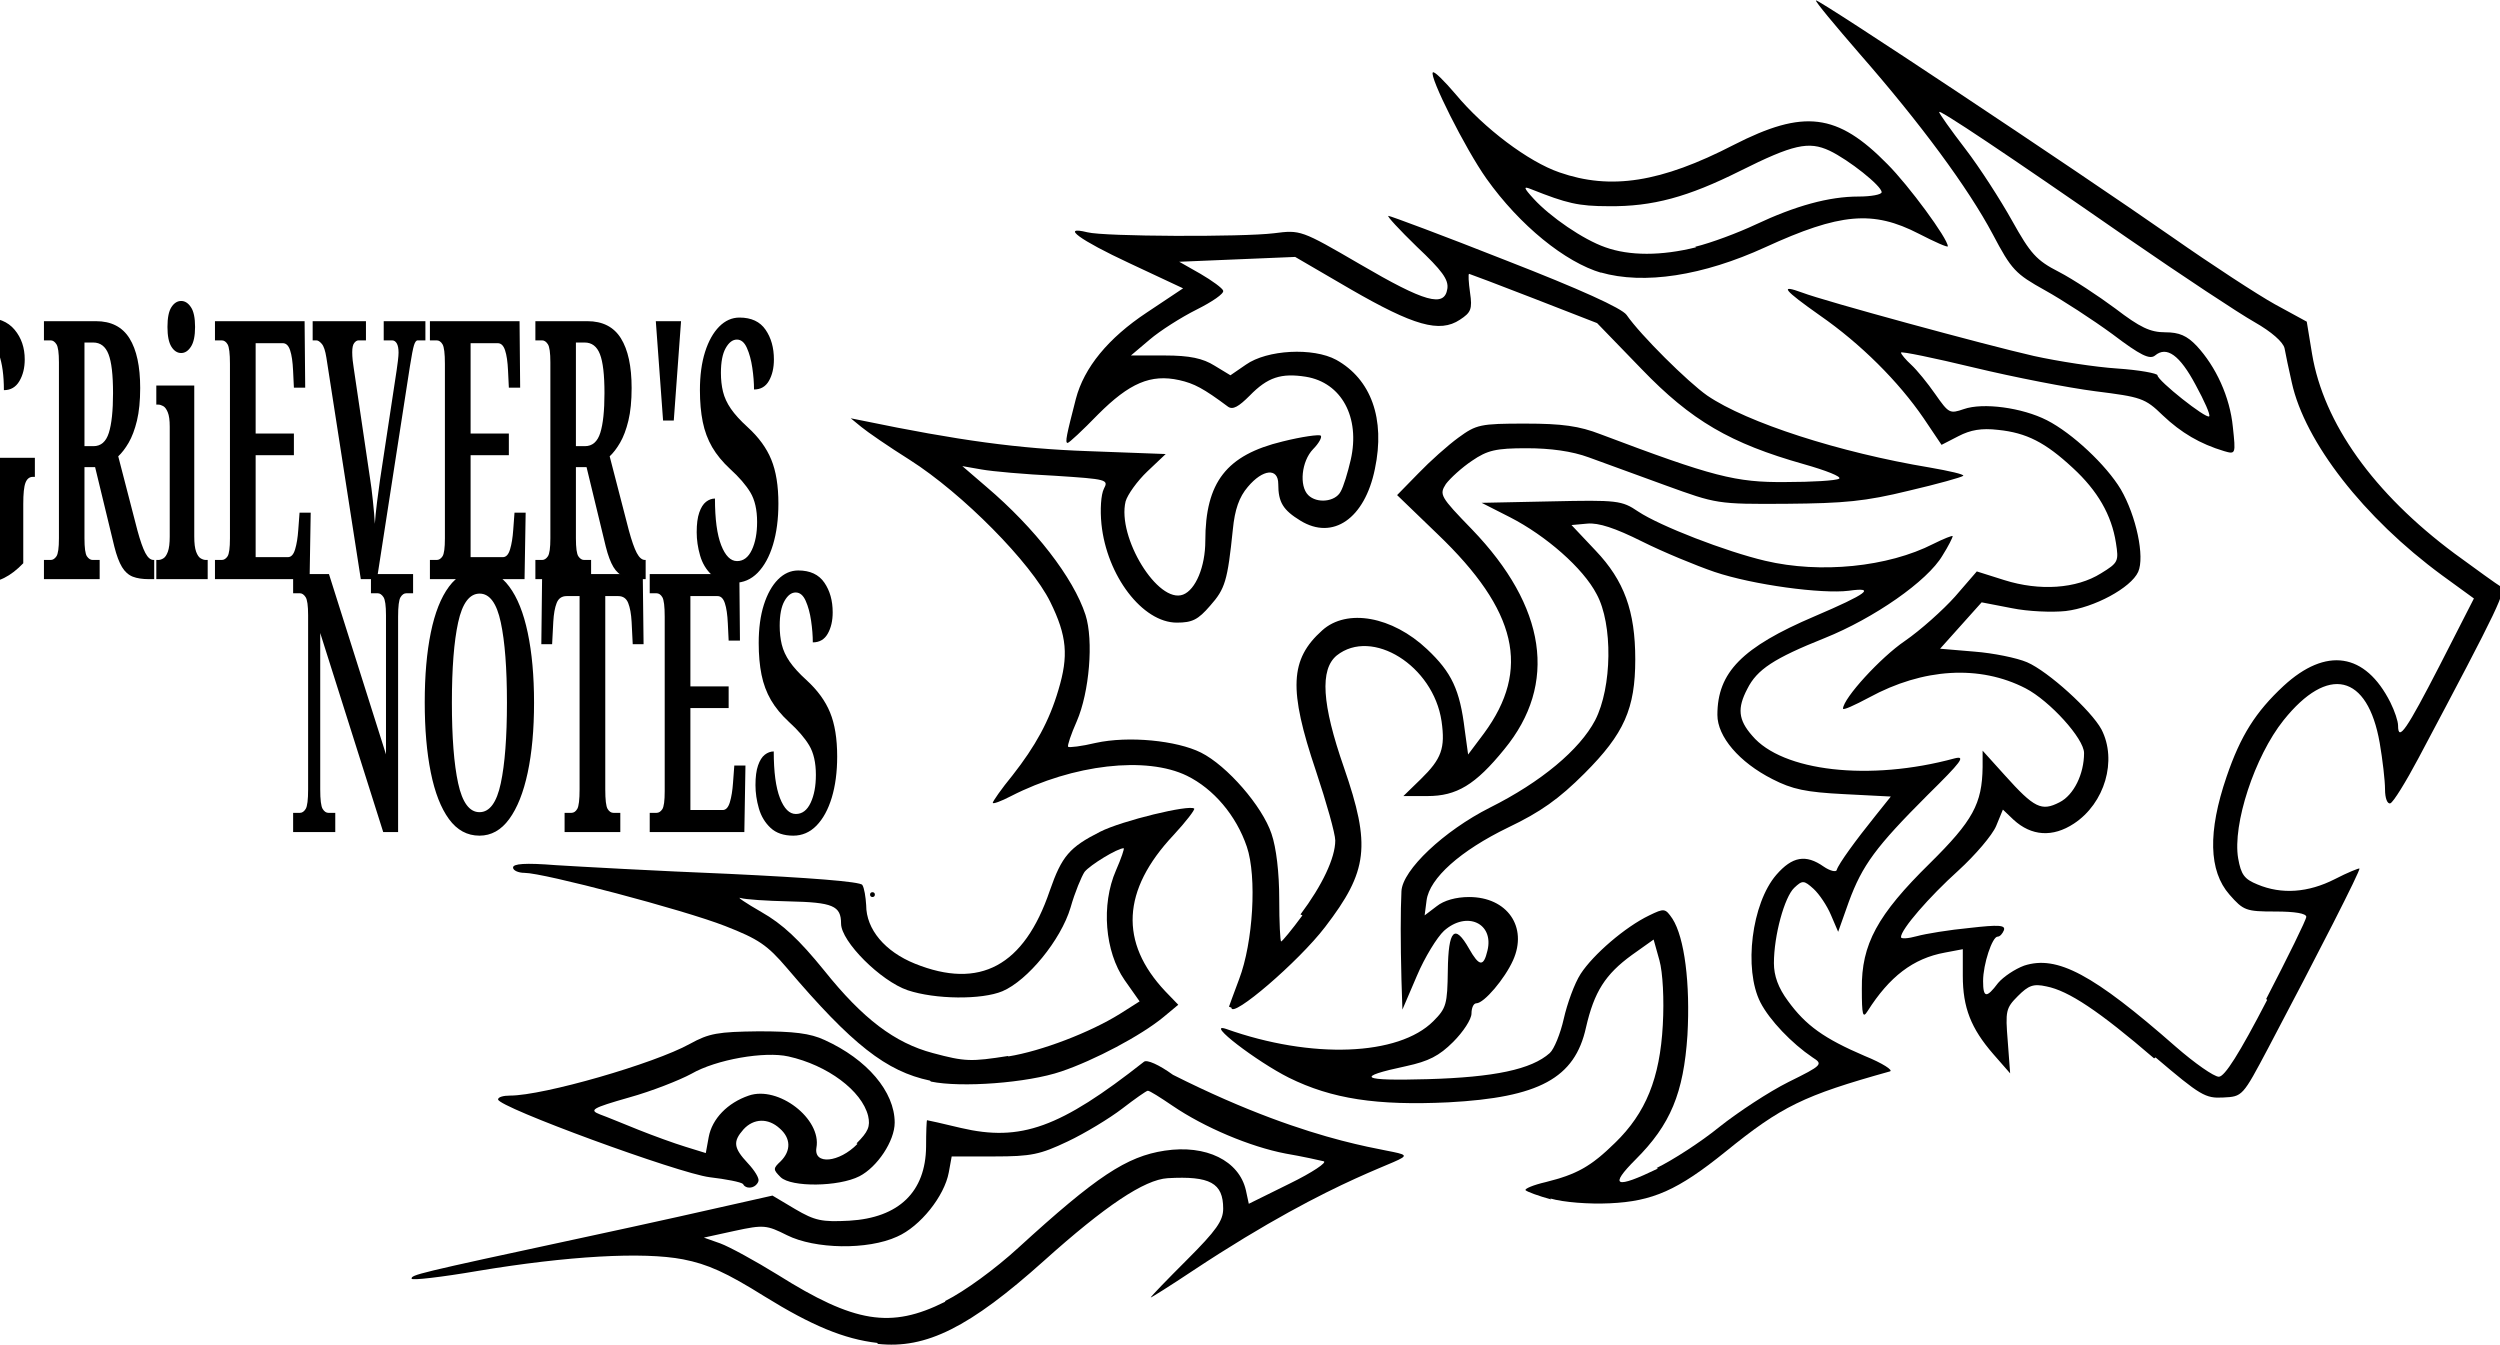
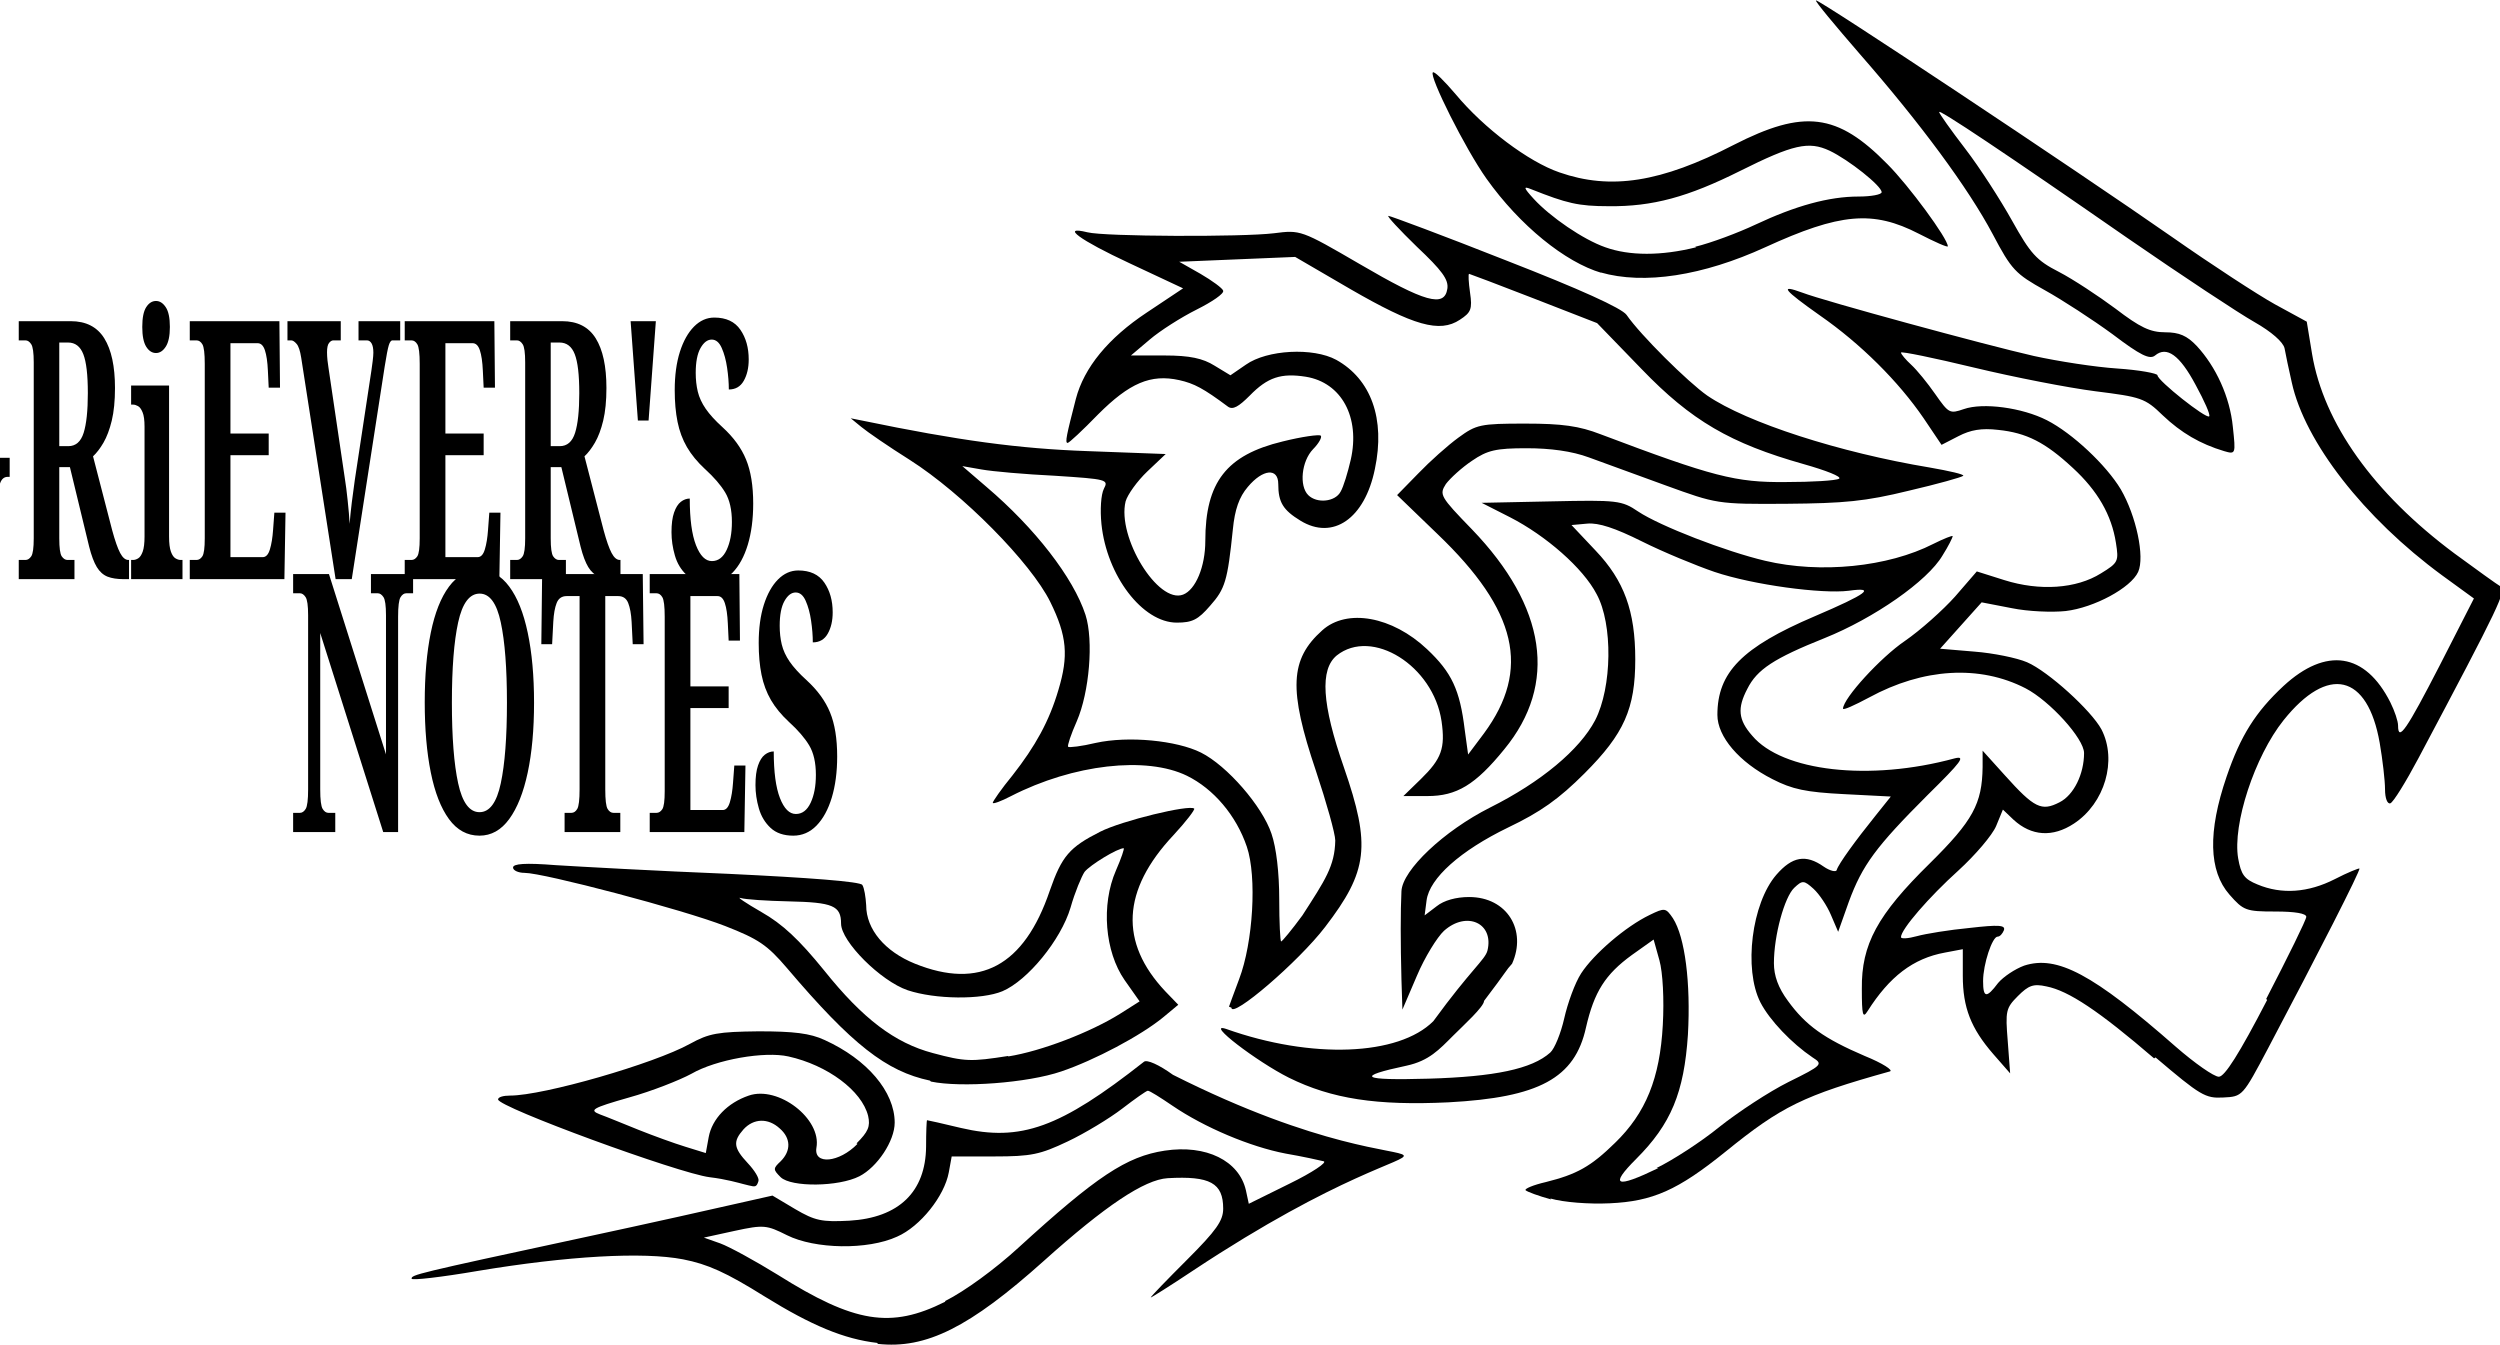
<svg xmlns="http://www.w3.org/2000/svg" viewBox="0 0 517.5 278.1" width="517" height="278">
-   <style>.a{fill:none;text-align:end;text-anchor:end;}.b{-inkscape-font-specification:'Garamond, Bold';font-family:Garamond;font-size:50px;font-weight:bold;line-height:70%;text-align:end;text-anchor:end;}</style>
-   <path d="m321.1 248.2c-2.6-0.7-5-1.6-5.3-1.9-0.3-0.3 1.6-1.1 4.2-1.7 6.4-1.6 9.3-3.2 14.3-8.1 6.4-6.2 9.3-13.4 9.9-24.4 0.3-5.3 0-10.9-0.7-13.4l-1.2-4.3-4.5 3.2c-5.5 4-7.8 7.6-9.5 15-2.3 10.5-9.7 14.5-28.5 15.5-14.8 0.7-24.1-0.7-33-5.1-6.6-3.3-17.5-11.6-13-10.1 17.7 6.3 35.7 5.6 42.9-1.6 2.7-2.7 2.9-3.5 3-10.5 0.1-8.4 1.4-9.8 4.4-4.5 2.1 3.7 3 3.8 3.8 0.4 1.4-5.7-4.3-8.3-9-4.1-1.4 1.3-4 5.5-5.6 9.3l-3 7-0.2-6.2c-0.2-7.7-0.2-14.2 0-18.3 0.2-4.4 8.8-12.5 18.3-17.3 10.6-5.3 18.6-12 21.8-18.1 3.5-6.8 3.7-19.9 0.3-26.1-2.8-5.4-10.5-12.1-17.9-15.9l-5.9-3 14.4-0.3c13.7-0.3 14.6-0.2 18 2.1 4.5 3 18.2 8.3 26.3 10.2 11.4 2.7 25.4 1.3 34.8-3.5 2.2-1.1 4-1.8 4-1.6 0 0.3-0.9 2.1-2.1 4-3.1 5.3-14.2 13-24.4 17.1-10.5 4.2-14 6.5-16 10.5-2.1 4-1.9 6.4 1 9.7 6.2 7.4 24.3 9.5 41.9 4.7 2.4-0.6 1.4 0.7-5.6 7.6-10.7 10.7-13.5 14.5-16.3 22.1l-2.2 6.2-1.5-3.5c-0.8-1.9-2.4-4.3-3.6-5.4-2-1.8-2.3-1.8-4-0.2-2 1.9-4.2 9.8-4.2 15.6 0 2.6 0.9 5.1 2.9 7.8 3.7 5.1 7.5 7.8 15.9 11.4 3.7 1.5 6 3 5.2 3.2-17.9 5-22.4 7.2-34 16.6-9.9 8-15.1 10.3-24 10.7-4.3 0.2-9.5-0.2-12.3-1zm21.8-6.5c3.3-1.6 9.2-5.4 13-8.5 3.9-3.1 10.3-7.3 14.3-9.3 7.1-3.5 7.2-3.7 5-5.1-4.3-2.9-8.9-7.7-10.8-11.4-3.5-6.9-1.8-20.5 3.3-26.4 3.3-3.8 6.1-4.3 9.8-1.7 1.3 0.9 2.6 1.2 2.7 0.7 0.4-1.3 3.9-6.1 8-11.2l3.2-4-9.7-0.5c-7.9-0.4-10.7-1-14.8-3.1-6.9-3.5-11.4-8.8-11.4-13.3 0-8.8 5.1-14 20.1-20.4 11-4.7 12.8-6.1 7.1-5.3-5.5 0.7-19.8-1.2-27.8-3.9-3.8-1.3-10.6-4.1-15-6.3-5.6-2.8-9-3.9-11.3-3.7l-3.3 0.3 5 5.3c5.9 6.2 8.2 12.5 8.2 22.5 0 10.2-2.3 15.4-10.5 23.6-5.3 5.3-9.1 8-15.8 11.2-9.9 4.8-16.3 10.5-16.9 15.1l-0.4 3.1 2.5-1.9c1.5-1.2 4-1.9 6.7-1.9 7.9 0 12.2 6.2 9.1 13.1-1.7 3.8-6 8.9-7.6 8.9-0.6 0-1 1-1 2.1 0 1.2-1.7 3.8-3.8 5.9-2.9 2.9-5.1 4-9.7 5-10.8 2.3-9.5 3.1 4.5 2.7 13.7-0.4 21.4-2 25.2-5.4 0.9-0.8 2.2-4 2.9-7.1 0.7-3.1 2.2-7.3 3.5-9.3 2.6-4 9.2-9.7 14.2-12.1 3.1-1.5 3.3-1.5 4.8 0.7 2.5 3.9 3.7 13.4 3.1 24.1-0.8 12-3.5 18.5-10.7 25.7-5.6 5.6-4.3 6.2 4.6 1.9zm103-22.7c-11.4-9.8-17.7-14-22.3-14.9-2.7-0.6-3.7-0.2-5.9 2-2.5 2.5-2.6 3.1-2.1 9.3l0.5 6.7-3.5-4c-4.6-5.3-6.3-9.6-6.3-16.2l0-5.5-3.7 0.7c-6.6 1.2-11.5 5-16 12.1-1 1.6-1.2 0.9-1.2-4.6-0.1-9.2 3.2-15.3 14.1-26 8.9-8.8 10.8-12.3 10.9-19.9l0-3.4 4.6 5.1c6.1 6.8 7.6 7.5 11.3 5.6 3-1.5 5.1-5.9 5.1-10.2 0-3-7.1-10.8-12.1-13.4-9.5-4.9-21.2-4.2-32.4 1.9-3 1.6-5.4 2.7-5.4 2.3 0.1-2.2 7.8-10.6 12.8-14 3.2-2.2 7.9-6.4 10.4-9.2l4.5-5.2 5.7 1.8c7.3 2.3 14.9 1.8 20-1.4 3.6-2.2 3.7-2.5 3.1-6.3-0.9-5.8-3.8-10.8-8.9-15.5-5.7-5.3-9.6-7.3-15.5-7.9-3.4-0.4-5.7 0-8.2 1.3l-3.5 1.8-3.7-5.5c-5.2-7.6-13-15.4-21.5-21.3-7.5-5.3-8.5-6.5-3.6-4.7 4.4 1.7 37.8 10.8 47.9 13.1 5 1.1 12.7 2.3 17.3 2.6 4.5 0.3 8.3 1 8.3 1.4 0 1.1 10.1 9.1 10.7 8.5 0.3-0.3-1-3.2-2.8-6.5-3.3-6.2-6-8.1-8.4-6.1-1.1 0.9-3 0-8.8-4.4-4.1-3-10.4-7.1-14-9.1-6.1-3.4-6.9-4.2-10.8-11.6-5.1-9.6-15-23-27.6-37.4-5.1-5.9-9.2-10.8-9-11 0.4-0.4 53.7 35 73.9 49.1 8 5.6 17.5 11.8 21.1 13.8l6.6 3.6 1.1 6.7c2.4 14.3 12.7 28.8 29.5 41.3 4.5 3.3 8.8 6.4 9.5 6.8 1.3 0.8 0 3.6-17 35.6-2.6 4.9-5.2 9.1-5.8 9.3-0.6 0.2-1.1-1-1.1-2.9 0-1.8-0.5-6.1-1.1-9.6-2.5-14.3-10.7-16.2-19.9-4.7-6 7.5-10.6 21.6-9.4 28.6 0.6 3.4 1.3 4.3 4 5.4 5 2.1 10.5 1.7 16-1.1 2.7-1.4 5-2.3 5.1-2.2 0.3 0.3-8.6 17.7-18.9 37.2-5.3 10-5.3 10-9.3 10.2-3.7 0.2-4.7-0.4-14-8.3zm23.2-12.3c4.5-8.7 8.3-16.4 8.3-17 0-0.7-2.3-1.1-6.4-1.1-6.1 0-6.6-0.2-9.5-3.5-4.3-4.9-4.5-13-0.6-24.4 2.9-8.5 6-13.4 11.8-18.8 8.8-8.1 16.9-6.9 22.1 3.4 0.9 1.8 1.6 3.9 1.6 4.8 0 3.5 1.8 0.8 8.6-12.4l7.1-13.9-6.6-4.8c-16.2-11.9-28.4-27.6-31.1-39.9-0.6-2.7-1.3-5.9-1.5-7.1-0.3-1.3-2.7-3.4-6.2-5.4-3.2-1.8-15-9.6-26.3-17.4-25.5-17.7-39-26.7-39-26.1 0 0.3 2.4 3.7 5.4 7.6 3 3.9 7.3 10.6 9.7 14.9 3.8 6.8 5 8.2 9.7 10.6 2.9 1.5 8.2 5 11.7 7.6 5.1 3.9 7.2 4.9 10.3 4.9 2.9 0 4.5 0.7 6.5 2.8 4 4.3 6.9 10.6 7.5 16.8 0.6 5.6 0.6 5.7-1.8 5-5-1.5-8.9-3.8-12.7-7.4-3.7-3.6-4.5-3.8-14-5-5.5-0.7-16.8-2.9-25.1-4.9-8.3-2-15.1-3.4-15.1-3.1 0 0.3 1 1.5 2.1 2.5 1.2 1.1 3.4 3.8 5 6.1 2.8 4 3 4.1 5.9 3.1 4-1.4 12.1-0.3 17.2 2.3 5.3 2.7 12.3 9.3 15.3 14.3 3.2 5.5 5 14 3.6 17.1-1.5 3.3-9.1 7.4-15 8.1-2.8 0.3-7.8 0.1-11.2-0.6l-6.2-1.2-4.3 4.8-4.3 4.8 7.1 0.6c3.9 0.3 8.8 1.3 10.9 2.2 4.4 1.9 13.3 10 15.4 13.9 3.3 6.4 0.7 15.3-5.7 19.5-4.4 2.9-8.8 2.6-12.5-0.8l-2.2-2.1-1.4 3.4c-0.8 1.9-4.3 6-7.8 9.2-6.1 5.5-11.9 12.2-11.9 13.8 0 0.4 1.5 0.3 3.3-0.2 1.8-0.5 6.7-1.3 10.9-1.7 6.1-0.7 7.5-0.6 7.1 0.5-0.3 0.7-0.8 1.3-1.3 1.3-1.1 0-3 5.7-3 9.2 0 3.5 0.7 3.6 3.1 0.4 1.1-1.3 3.5-2.9 5.4-3.6 6.8-2.2 14.2 1.7 31.4 16.8 3.9 3.4 7.9 6.2 8.9 6.2 1.2 0 4.2-4.7 10-15.9zm-214.7 1.6c0-0.1 1-2.7 2.1-5.7 2.9-7.6 3.7-21.2 1.6-27.4-2.2-6.5-6.9-12-12.4-14.7-8.4-4.1-23.5-2.4-36.4 4.2-2.1 1.1-3.8 1.7-3.8 1.4 0-0.3 1.8-2.9 4.1-5.7 4.7-6 7.6-11.2 9.5-17.7 2.1-7 1.8-11.1-1.7-18.2-4-8.1-18.1-22.4-29.1-29.4-4.3-2.7-8.8-5.8-10-6.8l-2.2-1.8 2.5 0.5c19.8 4.1 32.3 5.8 46.6 6.3l16.1 0.6-3.8 3.6c-2.1 2-4.1 4.8-4.5 6.2-1.8 7.4 6.7 21.3 11.9 19.3 2.6-1 4.6-5.8 4.6-11.1 0-12.2 4.4-17.8 16-20.6 4-1 7.6-1.5 7.9-1.2 0.3 0.3-0.4 1.6-1.6 2.8-2.4 2.5-2.9 7.6-1 9.5 1.8 1.8 5.6 1.4 6.7-0.7 0.6-1 1.5-4 2.1-6.6 2-8.8-1.9-16-9.3-17.2-5.1-0.8-7.9 0.1-11.6 3.9-2.3 2.3-3.5 3-4.5 2.3-5.1-3.8-7-4.8-10.1-5.5-5.9-1.3-10.3 0.6-16.8 7.1-3.2 3.3-6 5.9-6.3 5.9-0.6 0-0.2-1.7 1.7-9.1 1.7-6.5 6.7-12.6 14.7-17.9l7.5-5-11.1-5.2c-10.3-4.8-14.4-7.8-8.7-6.4 3.5 0.9 32.1 1 38.6 0.2 5.5-0.7 5.6-0.7 17.8 6.4 13.5 7.9 17.5 9 18.1 5.1 0.3-1.9-1.1-3.8-6.3-8.7-3.6-3.5-6.3-6.4-5.9-6.4 0.4 0 11.4 4.1 24.3 9.2 15.4 6 24 9.9 25 11.3 2.9 4.2 12.7 13.9 16.7 16.7 8.2 5.6 27.4 11.8 46.1 14.9 4 0.7 7.1 1.4 6.9 1.7-0.3 0.3-5.3 1.7-11.3 3.1-9 2.2-13.3 2.6-25.3 2.7-14.4 0.1-14.5 0-25-3.8-5.8-2.1-12.9-4.7-15.9-5.8-3.5-1.3-8-1.9-12.9-1.9-6.3 0-8.1 0.4-11.3 2.6-2.1 1.4-4.5 3.6-5.4 4.8-1.4 2.2-1.2 2.6 5.4 9.4 15.4 16 17.8 32 6.7 45.5-6 7.4-9.9 9.7-15.9 9.7l-5 0 3.6-3.5c4.3-4.2 5.1-6.4 4.3-12-1.7-11.5-14.4-19.4-21.7-13.6-3.5 2.9-3.1 10 1.5 23.2 5.6 16.2 5 21.4-3.9 33-5.5 7.2-19.4 19.1-19.4 16.7zm14.8-19.1c4.5-6 7.2-11.7 7.2-15.3 0-1.4-1.8-7.8-4-14.4-5.7-16.9-5.4-23.1 1.3-29.1 5.1-4.6 14.5-2.9 21.7 3.9 5.1 4.8 6.8 8.4 7.8 16.7l0.7 5.1 3.3-4.4c9.7-13.2 6.9-25.4-9.6-41.2l-8.4-8.1 4.4-4.5c2.4-2.5 6.1-5.8 8.3-7.4 3.7-2.7 4.5-2.9 13.8-2.9 7.7 0 11.2 0.5 15.6 2.2 23.3 8.8 28 10 38.3 9.9 5.5 0 10.5-0.3 11.1-0.7 0.6-0.4-2.7-1.7-7.3-3-15.2-4.3-23.3-9-33.6-19.7l-9.2-9.5-13.1-5.1c-7.2-2.8-13.3-5.1-13.4-5.1-0.2 0-0.1 1.8 0.2 3.9 0.5 3.4 0.2 4.1-2.1 5.6-4.2 2.8-9.6 1.2-22.6-6.3l-11.5-6.7-12 0.5-12 0.5 4.4 2.5c2.4 1.4 4.6 3 4.7 3.5 0.2 0.6-2.3 2.3-5.5 3.9-3.2 1.6-7.6 4.4-9.7 6.2l-3.9 3.3 7 0c5.2 0 7.9 0.6 10.3 2.1l3.3 2 3.2-2.2c4.4-3.1 13.9-3.6 18.7-1 7.2 4 10.2 12.2 8 22.6-2.1 10.3-8.7 14.8-15.4 10.7-3.6-2.2-4.6-3.8-4.6-7.6 0-3.4-3.2-3.1-6.3 0.6-1.8 2.1-2.7 4.7-3.1 8.8-1.1 10.7-1.6 12.3-4.7 15.8-2.5 2.9-3.7 3.5-6.9 3.5-7.1 0-14.5-9.7-15.6-20.4-0.3-3-0.1-6.1 0.5-7.3 1-1.9 0.7-2-10.1-2.7-6.2-0.3-13-0.9-15.2-1.3l-4-0.7 5 4.3c10 8.5 18 18.8 20.5 26.5 1.7 5.3 0.8 16-1.8 22-1.2 2.7-2 5.1-1.8 5.3 0.2 0.2 2.8-0.1 5.7-0.8 6.8-1.5 16.8-0.5 21.8 2 5.4 2.7 12.7 11.1 14.6 16.8 1 2.9 1.6 8.1 1.6 13.5 0 4.9 0.2 8.8 0.4 8.8 0.2 0 2.2-2.4 4.4-5.4zm62.3-132.8c-7.5-2.2-16.9-9.8-23.8-19.5-4.4-6.2-11.9-21.2-11.1-22 0.3-0.3 2.4 1.8 4.7 4.5 5.9 7.1 15.1 14 21.5 16.2 10.6 3.7 21 2.1 36.1-5.7 14.5-7.4 21.4-6.6 31.8 4 4.4 4.4 12.5 15.4 12.5 17 0 0.3-2.7-0.9-6-2.6-9.5-4.9-16.3-4.3-31.8 2.8-12.9 5.9-25.1 7.8-34.1 5.2zm19.4-5.4c3.3-0.8 8.9-2.9 12.5-4.6 8.3-3.9 15.2-5.8 21.3-5.8 2.6 0 4.8-0.4 4.8-0.9 0-1.3-6.8-6.7-10.8-8.6-4.3-2-7.5-1.3-18.5 4.2-10.8 5.4-18.1 7.4-27.2 7.3-6.3 0-8.7-0.6-16-3.5-1.7-0.7-1.7-0.4 0.5 2 3.4 3.7 10.2 8.4 14.8 10 5 1.8 11.6 1.8 18.8 0z" />
-   <text x="98.6" y="178.7" style="font-family:sans-serif;font-size:40px;letter-spacing:0px;line-height:100%;stroke-width:1px;word-spacing:0px">
+   <style>  .a{fill:none;text-align:end;text-anchor:end;}.b{-inkscape-font-specification:'Garamond, Bold';font-family:Garamond;font-size:50px;font-weight:bold;line-height:70%;text-align:end;text-anchor:end;}</style>
+   <path d="m321.1 248.2c-2.6-0.7-5-1.6-5.3-1.9-0.3-0.3 1.6-1.1 4.2-1.7 6.4-1.6 9.3-3.2 14.3-8.1 6.4-6.2 9.3-13.4 9.9-24.4 0.3-5.3 0-10.9-0.7-13.4l-1.2-4.3-4.5 3.2c-5.5 4-7.8 7.6-9.5 15-2.3 10.5-9.7 14.5-28.5 15.5-14.8 0.7-24.1-0.7-33-5.1-6.6-3.3-17.5-11.6-13-10.1 17.7 6.3 35.7 5.6 42.9-1.6 7.8-10.7 10.7-12.7 11.2-14.6 1.4-5.7-4.3-8.3-9-4.1-1.4 1.3-4 5.5-5.6 9.3l-3 7-0.2-6.2c-0.2-7.7-0.2-14.2 0-18.3 0.2-4.4 8.8-12.5 18.3-17.3 10.6-5.3 18.6-12 21.8-18.1 3.5-6.8 3.7-19.9 0.3-26.1-2.8-5.4-10.5-12.1-17.9-15.9l-5.9-3 14.4-0.3c13.7-0.3 14.6-0.2 18 2.1 4.5 3 18.2 8.3 26.3 10.2 11.4 2.7 25.4 1.3 34.8-3.5 2.2-1.1 4-1.8 4-1.6 0 0.3-0.9 2.1-2.1 4-3.1 5.3-14.2 13-24.4 17.1-10.5 4.2-14 6.5-16 10.5-2.1 4-1.9 6.4 1 9.7 6.2 7.4 24.3 9.5 41.9 4.7 2.4-0.6 1.4 0.7-5.6 7.6-10.7 10.7-13.5 14.5-16.3 22.1l-2.2 6.2-1.5-3.5c-0.8-1.9-2.4-4.3-3.6-5.4-2-1.8-2.3-1.8-4-0.2-2 1.9-4.2 9.8-4.2 15.6 0 2.6 0.9 5.1 2.9 7.8 3.7 5.1 7.5 7.8 15.9 11.4 3.7 1.5 6 3 5.2 3.2-17.9 5-22.4 7.2-34 16.6-9.9 8-15.1 10.3-24 10.7-4.3 0.2-9.5-0.2-12.3-1zm21.8-6.5c3.3-1.6 9.2-5.4 13-8.5 3.9-3.1 10.3-7.3 14.3-9.3 7.1-3.5 7.2-3.7 5-5.1-4.3-2.9-8.9-7.7-10.8-11.4-3.5-6.9-1.8-20.5 3.3-26.4 3.3-3.8 6.1-4.3 9.8-1.7 1.3 0.9 2.6 1.2 2.7 0.7 0.4-1.3 3.9-6.1 8-11.2l3.2-4-9.7-0.5c-7.9-0.4-10.7-1-14.8-3.1-6.9-3.5-11.4-8.8-11.4-13.3 0-8.8 5.1-14 20.1-20.4 11-4.7 12.8-6.1 7.1-5.3-5.5 0.7-19.8-1.2-27.8-3.9-3.8-1.3-10.6-4.1-15-6.3-5.6-2.8-9-3.9-11.3-3.7l-3.3 0.3 5 5.3c5.9 6.2 8.2 12.5 8.2 22.5 0 10.2-2.3 15.4-10.5 23.6-5.3 5.3-9.1 8-15.8 11.2-9.9 4.8-16.3 10.5-16.9 15.1l-0.4 3.1 2.5-1.9c1.5-1.2 4-1.9 6.7-1.9 7.9 0 12 6.9 8.9 13.8-1.3 1.4-1 1.4-5.8 7.7 0 1.2-4.3 5.1-6.4 7.2-2.9 2.9-5 5.2-9.6 6.2-10.8 2.3-9.5 3.1 4.5 2.7 13.7-0.4 21.4-2 25.2-5.4 0.9-0.8 2.2-4 2.9-7.1 0.7-3.1 2.2-7.3 3.5-9.3 2.6-4 9.2-9.7 14.2-12.1 3.1-1.5 3.3-1.5 4.8 0.7 2.5 3.9 3.7 13.4 3.1 24.1-0.8 12-3.5 18.5-10.7 25.7-5.6 5.6-4.3 6.2 4.6 1.9zm103-22.7c-11.4-9.8-17.7-14-22.3-14.9-2.7-0.6-3.7-0.2-5.9 2-2.5 2.5-2.6 3.1-2.1 9.3l0.5 6.7-3.5-4c-4.6-5.3-6.3-9.6-6.3-16.2l0-5.5-3.7 0.7c-6.6 1.2-11.5 5-16 12.1-1 1.6-1.2 0.9-1.2-4.6-0.1-9.2 3.2-15.3 14.1-26 8.9-8.8 10.8-12.3 10.9-19.9l0-3.4 4.6 5.1c6.1 6.8 7.6 7.5 11.3 5.6 3-1.5 5.1-5.9 5.1-10.2 0-3-7.1-10.8-12.1-13.4-9.5-4.9-21.2-4.2-32.4 1.9-3 1.6-5.4 2.7-5.4 2.3 0.1-2.2 7.8-10.6 12.8-14 3.2-2.2 7.9-6.4 10.4-9.2l4.5-5.2 5.7 1.8c7.3 2.3 14.9 1.8 20-1.4 3.6-2.2 3.7-2.5 3.1-6.3-0.9-5.8-3.8-10.8-8.9-15.5-5.7-5.3-9.6-7.3-15.5-7.9-3.4-0.4-5.7 0-8.2 1.3l-3.5 1.8-3.7-5.5c-5.2-7.6-13-15.4-21.5-21.3-7.5-5.3-8.5-6.5-3.6-4.7 4.4 1.7 37.8 10.8 47.9 13.1 5 1.1 12.7 2.3 17.3 2.6 4.5 0.3 8.3 1 8.3 1.4 0 1.1 10.1 9.1 10.7 8.5 0.3-0.3-1-3.2-2.8-6.5-3.3-6.2-6-8.1-8.4-6.1-1.1 0.9-3 0-8.8-4.4-4.1-3-10.4-7.1-14-9.1-6.1-3.4-6.9-4.2-10.8-11.6-5.1-9.6-15-23-27.6-37.4-5.1-5.9-9.2-10.8-9-11 0.4-0.4 53.7 35 73.9 49.1 8 5.6 17.5 11.8 21.1 13.8l6.6 3.6 1.1 6.7c2.4 14.3 12.7 28.8 29.5 41.3 4.5 3.3 8.8 6.4 9.5 6.8 1.3 0.8 0 3.6-17 35.6-2.6 4.9-5.2 9.1-5.8 9.3-0.6 0.2-1.1-1-1.1-2.9 0-1.8-0.5-6.1-1.1-9.6-2.5-14.3-10.7-16.2-19.9-4.7-6 7.5-10.6 21.6-9.4 28.6 0.6 3.4 1.3 4.3 4 5.4 5 2.1 10.5 1.7 16-1.1 2.7-1.4 5-2.3 5.1-2.2 0.3 0.3-8.6 17.7-18.9 37.2-5.3 10-5.3 10-9.3 10.2-3.7 0.2-4.7-0.4-14-8.3zm23.2-12.3c4.5-8.7 8.3-16.4 8.3-17 0-0.7-2.3-1.1-6.4-1.1-6.1 0-6.6-0.2-9.5-3.5-4.3-4.9-4.5-13-0.6-24.4 2.9-8.5 6-13.4 11.8-18.8 8.8-8.1 16.9-6.9 22.1 3.4 0.9 1.8 1.6 3.9 1.6 4.8 0 3.5 1.8 0.8 8.6-12.4l7.1-13.9-6.6-4.8c-16.2-11.9-28.4-27.6-31.1-39.9-0.6-2.7-1.3-5.9-1.5-7.1-0.3-1.3-2.7-3.4-6.2-5.4-3.2-1.8-15-9.6-26.3-17.4-25.5-17.7-39-26.7-39-26.1 0 0.3 2.4 3.7 5.4 7.6 3 3.9 7.3 10.6 9.7 14.9 3.8 6.8 5 8.2 9.7 10.6 2.9 1.5 8.2 5 11.7 7.6 5.1 3.9 7.2 4.9 10.3 4.9 2.9 0 4.5 0.7 6.5 2.8 4 4.3 6.9 10.6 7.5 16.8 0.6 5.6 0.6 5.7-1.8 5-5-1.5-8.9-3.8-12.7-7.4-3.7-3.6-4.5-3.8-14-5-5.5-0.7-16.8-2.9-25.1-4.9-8.3-2-15.1-3.4-15.1-3.1 0 0.3 1 1.5 2.1 2.5 1.2 1.1 3.4 3.8 5 6.1 2.8 4 3 4.1 5.9 3.1 4-1.4 12.1-0.3 17.2 2.3 5.3 2.7 12.3 9.3 15.3 14.3 3.2 5.5 5 14 3.6 17.1-1.5 3.3-9.1 7.4-15 8.1-2.8 0.3-7.8 0.1-11.2-0.6l-6.2-1.2-4.3 4.8-4.3 4.8 7.1 0.6c3.9 0.3 8.8 1.3 10.9 2.2 4.4 1.9 13.3 10 15.4 13.9 3.3 6.4 0.7 15.3-5.7 19.5-4.4 2.9-8.8 2.6-12.5-0.8l-2.2-2.1-1.4 3.4c-0.8 1.9-4.3 6-7.8 9.2-6.1 5.5-11.9 12.2-11.9 13.8 0 0.4 1.5 0.3 3.3-0.2 1.8-0.5 6.7-1.3 10.9-1.7 6.1-0.7 7.5-0.6 7.1 0.5-0.3 0.7-0.8 1.3-1.3 1.3-1.1 0-3 5.7-3 9.2 0 3.5 0.7 3.6 3.1 0.4 1.1-1.3 3.5-2.9 5.4-3.6 6.8-2.2 14.2 1.7 31.4 16.8 3.9 3.4 7.9 6.2 8.9 6.2 1.2 0 4.2-4.7 10-15.9zm-214.7 1.6c0-0.1 1-2.7 2.1-5.7 2.9-7.6 3.7-21.2 1.6-27.4-2.2-6.5-6.9-12-12.4-14.7-8.4-4.1-23.5-2.4-36.4 4.2-2.1 1.1-3.8 1.7-3.8 1.4 0-0.3 1.8-2.9 4.1-5.7 4.7-6 7.6-11.2 9.5-17.7 2.1-7 1.8-11.1-1.7-18.2-4-8.1-18.1-22.4-29.1-29.4-4.3-2.7-8.8-5.8-10-6.8l-2.2-1.8 2.5 0.5c19.8 4.1 32.3 5.8 46.6 6.3l16.1 0.6-3.8 3.6c-2.1 2-4.1 4.8-4.5 6.2-1.8 7.4 6.7 21.3 11.9 19.3 2.6-1 4.6-5.8 4.6-11.1 0-12.2 4.4-17.8 16-20.6 4-1 7.6-1.5 7.9-1.2 0.3 0.3-0.4 1.6-1.6 2.8-2.4 2.5-2.9 7.6-1 9.5 1.8 1.8 5.6 1.4 6.7-0.7 0.6-1 1.5-4 2.1-6.6 2-8.8-1.9-16-9.3-17.2-5.1-0.8-7.9 0.1-11.6 3.9-2.3 2.3-3.5 3-4.5 2.3-5.1-3.8-7-4.8-10.1-5.5-5.9-1.3-10.3 0.6-16.8 7.1-3.2 3.3-6 5.9-6.3 5.9-0.6 0-0.2-1.7 1.7-9.1 1.7-6.5 6.7-12.6 14.7-17.9l7.5-5-11.1-5.2c-10.3-4.8-14.4-7.8-8.7-6.4 3.5 0.9 32.1 1 38.6 0.2 5.5-0.7 5.6-0.7 17.8 6.4 13.5 7.9 17.5 9 18.1 5.1 0.3-1.9-1.1-3.8-6.3-8.7-3.6-3.5-6.3-6.4-5.9-6.4 0.4 0 11.4 4.1 24.3 9.2 15.4 6 24 9.9 25 11.3 2.9 4.2 12.7 13.9 16.7 16.7 8.2 5.6 27.4 11.8 46.1 14.9 4 0.7 7.1 1.4 6.9 1.7-0.3 0.3-5.3 1.7-11.3 3.1-9 2.2-13.3 2.6-25.3 2.7-14.4 0.1-14.5 0-25-3.8-5.8-2.1-12.9-4.7-15.9-5.8-3.5-1.3-8-1.9-12.9-1.9-6.3 0-8.1 0.4-11.3 2.6-2.1 1.4-4.5 3.6-5.4 4.8-1.4 2.2-1.2 2.6 5.4 9.4 15.4 16 17.8 32 6.7 45.5-6 7.4-9.9 9.7-15.9 9.7l-5 0 3.6-3.5c4.3-4.2 5.1-6.4 4.3-12-1.7-11.5-14.4-19.4-21.7-13.6-3.5 2.9-3.1 10 1.5 23.2 5.6 16.2 5 21.4-3.9 33-5.5 7.2-19.4 19.1-19.4 16.7zm22-34.4c0-1.4-1.8-7.8-4-14.4-5.7-16.9-5.4-23.1 1.3-29.1 5.1-4.6 14.5-2.9 21.7 3.9 5.1 4.8 6.8 8.4 7.8 16.7l0.7 5.1 3.3-4.4c9.7-13.2 6.9-25.4-9.6-41.2l-8.4-8.1 4.4-4.5c2.4-2.5 6.1-5.8 8.3-7.4 3.7-2.7 4.5-2.9 13.8-2.9 7.7 0 11.2 0.5 15.6 2.2 23.3 8.8 28 10 38.3 9.9 5.5 0 10.5-0.3 11.1-0.7 0.6-0.4-2.7-1.7-7.3-3-15.2-4.3-23.3-9-33.6-19.7l-9.2-9.5-13.1-5.1c-7.2-2.8-13.3-5.1-13.4-5.1-0.2 0-0.1 1.8 0.2 3.9 0.5 3.4 0.2 4.1-2.1 5.6-4.2 2.8-9.6 1.2-22.6-6.3l-11.5-6.7-12 0.5-12 0.5 4.4 2.5c2.4 1.4 4.6 3 4.7 3.5 0.2 0.6-2.3 2.3-5.5 3.9-3.2 1.6-7.6 4.4-9.7 6.2l-3.9 3.3 7 0c5.2 0 7.9 0.6 10.3 2.1l3.3 2 3.2-2.2c4.4-3.1 13.9-3.6 18.7-1 7.2 4 10.2 12.2 8 22.6-2.1 10.3-8.7 14.8-15.4 10.7-3.6-2.2-4.6-3.8-4.6-7.6 0-3.4-3.2-3.1-6.3 0.6-1.8 2.1-2.7 4.7-3.1 8.8-1.1 10.7-1.6 12.3-4.7 15.8-2.5 2.9-3.7 3.5-6.9 3.5-7.1 0-14.5-9.7-15.6-20.4-0.3-3-0.1-6.1 0.5-7.3 1-1.9 0.7-2-10.1-2.7-6.2-0.3-13-0.9-15.2-1.3l-4-0.7 5 4.3c10 8.5 18 18.8 20.5 26.5 1.7 5.3 0.8 16-1.8 22-1.2 2.7-2 5.1-1.8 5.3 0.2 0.2 2.8-0.1 5.7-0.8 6.8-1.5 16.8-0.5 21.8 2 5.4 2.7 12.7 11.1 14.6 16.8 1 2.9 1.6 8.1 1.6 13.5 0 4.9 0.2 8.8 0.4 8.8 0.2 0 2.2-2.4 4.4-5.4 4.7-7.3 6.7-10.2 6.8-15.5zM331.5 56.4c-7.5-2.2-16.9-9.8-23.8-19.5-4.4-6.2-11.9-21.2-11.1-22 0.3-0.3 2.4 1.8 4.7 4.5 5.9 7.1 15.1 14 21.5 16.2 10.6 3.7 21 2.1 36.1-5.7 14.5-7.4 21.4-6.6 31.8 4 4.4 4.4 12.5 15.4 12.5 17 0 0.3-2.7-0.9-6-2.6-9.5-4.9-16.3-4.3-31.8 2.8-12.9 5.9-25.1 7.8-34.1 5.2zM350.9 51c3.3-0.8 8.9-2.9 12.5-4.6 8.3-3.9 15.2-5.8 21.3-5.8 2.6 0 4.8-0.4 4.8-0.9 0-1.3-6.8-6.7-10.8-8.6-4.3-2-7.5-1.3-18.5 4.2-10.8 5.4-18.1 7.4-27.2 7.3-6.3 0-8.7-0.6-16-3.5-1.7-0.7-1.7-0.4 0.5 2 3.4 3.7 10.2 8.4 14.8 10 5 1.8 11.6 1.8 18.8 0z" />
+   <text x="98.6" y="178.7" style="font-family:sans-serif;font-size:0px;letter-spacing:0px;line-height:100%;stroke-width:1px;word-spacing:0px">
    <tspan x="98.6" y="178.7" />
  </text>
-   <text x="236.7" y="150.4" style="-inkscape-font-specification:'Garamond, Normal';fill:none;font-family:Garamond;font-size:40px;letter-spacing:0px;line-height:100%;stroke-width:1px;text-align:start;word-spacing:0px">
-     <tspan x="236.7" y="150.4" class="a">  Romhacking</tspan>
-     <tspan x="236.7" y="200.4" class="a">  Notes</tspan>
+   <text x="236.7" y="150.4" style="-inkscape-font-specification:'Garamond, Normal';fill:none;font-family:Garamond;font-size:0px;letter-spacing:0px;line-height:100%;stroke-width:1px;text-align:start;word-spacing:0px">
+     <tspan x="236.7" y="150.4" class="a">    Romhacking</tspan>
+     <tspan x="236.7" y="200.4" class="a">    Notes</tspan>
  </text>
-   <text x="261.7" y="80.1" transform="scale(0.6685924 1.49568)" style="-inkscape-font-specification:'Garamond, Normal';font-family:Garamond;font-size:70px;letter-spacing:0px;line-height:70%;stroke-width:1px;text-align:start;word-spacing:0px">
-     <tspan x="261.7" y="80.1" class="b">  GRiEVER'S</tspan>
-     <tspan x="261.7" y="115.1" class="b">  NOTES</tspan>
+   <text x="261.7" y="80.1" transform="scale(0.6685924 1.49568)" style="-inkscape-font-specification:'Garamond, Normal';font-family:Garamond;font-size:100px;letter-spacing:0px;line-height:100%;stroke-width:1px;text-align:start;word-spacing:0px">
+     <tspan x="261.7" y="80.1" class="b">    GRiEVER'S</tspan>
+     <tspan x="261.7" y="115.1" class="b">    NOTES</tspan>
  </text>
-   <path d="m181.6 277.9c-6.9-0.8-13.6-3.6-23.3-9.6-8-5-11.8-6.7-16.9-7.7-8.3-1.6-23.9-0.7-42.5 2.4-7.6 1.3-13.7 2-13.7 1.6 0-0.8 0.6-1 35-8.4 14-3 28.7-6.3 32.6-7.2l7.1-1.6 4.7 2.8c4.1 2.4 5.5 2.7 11.2 2.4 10.3-0.6 15.8-6 15.9-15.3 0-3 0.1-5.5 0.2-5.5 0.1 0 3.3 0.7 7 1.6 12.4 2.9 20.5 0 37.9-13.7 0.6-0.5 3.1 0.6 6 2.7 60.9 30.7 65 0.2 4.2 40.5-4.8 3.2-8.8 5.7-8.8 5.6 0-0.2 3.4-3.7 7.5-7.8 6.1-6.1 7.5-8.1 7.5-10.6 0-5.3-2.7-6.8-11.5-6.3-4.8 0.3-12.9 5.7-25.6 17.1-15.4 13.8-24.4 18.3-34.4 17.2zm14.1-8.7c4-2 10.3-6.6 15.1-11 16.2-14.8 22.4-18.9 30.3-20.1 8.6-1.3 15.4 2.1 16.8 8.2l0.6 2.8 8.5-4.2c4.7-2.3 7.8-4.4 7-4.6-0.8-0.2-4.4-1-7.9-1.6-7.3-1.4-16.8-5.4-23.4-9.9-2.5-1.7-4.7-3.1-5.1-3.1-0.3 0-2.7 1.7-5.3 3.7-2.6 2-7.7 5.1-11.3 6.8-5.7 2.7-7.5 3.1-15.2 3.1l-8.8 0-0.6 3.3c-0.9 4.9-5.9 11.2-10.7 13.3-6.1 2.8-17 2.6-22.8-0.3-4.2-2.1-4.8-2.2-10.8-0.9l-6.4 1.4 3.4 1.2c1.9 0.7 7.2 3.6 11.9 6.5 15.9 10 23.4 11.2 34.6 5.6zm-41.9-24.2c-0.4-0.4-3.5-1-6.9-1.4-6.4-0.8-43.8-14.5-43.8-16.1 0-0.5 1.1-0.8 2.5-0.8 6.9 0 29.8-6.6 37.2-10.7 4-2.2 5.8-2.5 14.2-2.6 7.3 0 10.7 0.4 13.7 1.8 8.8 4 14.5 10.7 14.5 17.1 0 3.8-3.6 9.2-7.3 11.1-4.3 2.2-14.1 2.3-16.3 0.2-1.6-1.6-1.6-1.8 0-3.3 2.2-2.2 2.1-4.8-0.2-6.8-2.4-2.2-5.4-2.1-7.5 0.2-2.2 2.5-2.1 3.8 0.9 7 1.4 1.5 2.4 3.1 2.2 3.7-0.4 1.3-2.1 1.8-3 0.9zm23.5-8.4c2.4-2.4 2.9-3.5 2.4-5.7-1.3-5.2-8.4-10.5-16.5-12.3-4.9-1.1-14.9 0.6-20.1 3.6-2.4 1.3-8.2 3.6-12.9 4.9-7.7 2.2-8.3 2.6-6 3.5 1.4 0.5 5 2 8 3.2 3 1.2 7.4 2.8 9.7 3.5l4.2 1.3 0.6-3.3c0.7-3.8 3.9-7.1 8.3-8.6 6.1-2.1 15.1 4.8 14 10.8-0.6 3.6 4.7 3.1 8.5-0.8zm15.2-13c-9-1.9-16.1-7.4-29.6-23.3-4.1-4.8-5.9-6-12.8-8.7-8.7-3.4-37.6-11-41.5-11-1.3 0-2.4-0.5-2.4-1.1 0-0.8 2.5-1 8.8-0.5 4.8 0.3 20.9 1.2 35.8 1.8 16.7 0.8 27.3 1.6 27.7 2.3 0.4 0.6 0.7 2.5 0.8 4.2 0 5 3.9 9.6 10.1 12.1 13.4 5.4 22.6 0.5 27.9-15.1 2.5-7.2 4.1-9 10.4-12.2 4.5-2.3 18.6-5.7 19.5-4.8 0.2 0.2-1.7 2.7-4.3 5.5-10.7 11.4-11.2 22.2-1.7 32.3l2.7 2.8-3 2.5c-4.7 3.9-14.4 9-21.2 11.3-7 2.4-20.8 3.4-27 2.1zm16.2-5c6.9-1.1 17-5 23.1-8.8l4.1-2.6-3.1-4.4c-4.1-5.9-4.9-15.6-1.8-22.7 1.1-2.5 1.8-4.6 1.6-4.6-1.3 0-7 3.5-8.1 4.9-0.6 0.9-2 4.2-2.9 7.4-2 6.7-8.9 15.1-14.1 17.3-4.3 1.8-13.9 1.7-19.6-0.2-5.6-1.9-13.8-10.1-13.8-13.8 0-3.7-1.7-4.4-10.8-4.6-4.6-0.1-9.1-0.4-10-0.7-0.9-0.3 1 1 4.3 2.9 4.4 2.5 7.8 5.7 13 12.1 8 10 14.6 15 22.5 17.1 6.7 1.8 7.9 1.8 15.6 0.6zm-28.6-33.5c0-0.3 0.2-0.5 0.5-0.5 0.3 0 0.5 0.2 0.5 0.5 0 0.3-0.2 0.5-0.5 0.5-0.3 0-0.5-0.2-0.5-0.5z" />
+   <path d="m181.6 277.9c-6.9-0.8-13.6-3.6-23.3-9.6-8-5-11.8-6.7-16.9-7.7-8.3-1.6-23.9-0.7-42.5 2.4-7.6 1.3-13.7 2-13.7 1.6 0-0.8 0.6-1 35-8.4 14-3 28.7-6.3 32.6-7.2l7.1-1.6 4.7 2.8c4.1 2.4 5.5 2.7 11.2 2.4 10.3-0.6 15.8-6 15.9-15.3 0-3 0.1-5.5 0.2-5.5 0.1 0 3.3 0.7 7 1.6 12.4 2.9 20.5 0 37.9-13.7 0.6-0.5 3.1 0.6 6 2.7 60.9 30.7 65 0.2 4.2 40.5-4.8 3.2-8.8 5.7-8.8 5.6 0-0.2 3.4-3.7 7.5-7.8 6.1-6.1 7.5-8.1 7.5-10.6 0-5.3-2.7-6.8-11.5-6.3-4.8 0.3-12.9 5.7-25.6 17.1-15.4 13.8-24.4 18.3-34.4 17.2zm14.1-8.7c4-2 10.3-6.6 15.1-11 16.2-14.8 22.4-18.9 30.3-20.1 8.6-1.3 15.4 2.1 16.8 8.2l0.6 2.8 8.5-4.2c4.7-2.3 7.8-4.4 7-4.6-0.8-0.2-4.4-1-7.9-1.6-7.3-1.4-16.8-5.4-23.4-9.9-2.5-1.7-4.7-3.1-5.1-3.1-0.3 0-2.7 1.7-5.3 3.7-2.6 2-7.7 5.1-11.3 6.8-5.7 2.7-7.5 3.1-15.2 3.1l-8.8 0-0.6 3.3c-0.9 4.9-5.9 11.2-10.7 13.3-6.1 2.8-17 2.6-22.8-0.3-4.2-2.1-4.8-2.2-10.8-0.9l-6.4 1.4 3.4 1.2c1.9 0.7 7.2 3.6 11.9 6.5 15.9 10 23.4 11.2 34.6 5.6zM153.8 245c-0.8-0.2-3.5-1-6.9-1.4-6.4-0.8-43.8-14.5-43.8-16.1 0-0.5 1.1-0.8 2.5-0.8 6.9 0 29.8-6.6 37.2-10.7 4-2.2 5.8-2.5 14.2-2.6 7.3 0 10.7 0.4 13.7 1.8 8.8 4 14.5 10.7 14.5 17.1 0 3.8-3.6 9.2-7.3 11.1-4.3 2.2-14.1 2.3-16.3 0.2-1.6-1.6-1.6-1.8 0-3.3 2.2-2.2 2.1-4.8-0.2-6.8-2.4-2.2-5.4-2.1-7.5 0.2-2.2 2.5-2.1 3.8 0.9 7 1.4 1.5 2.4 3.1 2.2 3.7-0.4 1.3-0.7 1.2-2 0.9zm23.5-8.4c2.4-2.4 2.9-3.5 2.4-5.7-1.3-5.2-8.4-10.5-16.5-12.3-4.9-1.1-14.9 0.6-20.1 3.6-2.4 1.3-8.2 3.6-12.9 4.9-7.7 2.2-8.3 2.6-6 3.5 1.4 0.5 5 2 8 3.2 3 1.2 7.4 2.8 9.7 3.5l4.2 1.3 0.6-3.3c0.7-3.8 3.9-7.1 8.3-8.6 6.1-2.1 15.1 4.8 14 10.8-0.6 3.6 4.7 3.1 8.5-0.8zm15.2-13c-9-1.9-16.1-7.4-29.6-23.3-4.1-4.8-5.9-6-12.8-8.7-8.7-3.4-37.6-11-41.5-11-1.3 0-2.4-0.5-2.4-1.1 0-0.8 2.5-1 8.8-0.5 4.8 0.3 20.9 1.2 35.8 1.8 16.7 0.8 27.3 1.6 27.7 2.3 0.4 0.6 0.7 2.5 0.8 4.2 0 5 3.9 9.6 10.1 12.1 13.4 5.4 22.6 0.5 27.9-15.1 2.5-7.2 4.1-9 10.4-12.2 4.5-2.3 18.6-5.7 19.5-4.8 0.2 0.2-1.7 2.7-4.3 5.5-10.7 11.4-11.2 22.2-1.7 32.3l2.7 2.8-3 2.5c-4.7 3.9-14.4 9-21.2 11.3-7 2.4-20.8 3.4-27 2.1zm16.2-5c6.9-1.1 17-5 23.1-8.8l4.1-2.6-3.1-4.4c-4.1-5.9-4.9-15.6-1.8-22.7 1.1-2.5 1.8-4.6 1.6-4.6-1.3 0-7 3.5-8.1 4.9-0.6 0.9-2 4.2-2.9 7.4-2 6.7-8.9 15.1-14.1 17.3-4.3 1.8-13.9 1.7-19.6-0.2-5.6-1.9-13.8-10.1-13.8-13.8 0-3.7-1.7-4.4-10.8-4.6-4.6-0.1-9.1-0.4-10-0.7-0.9-0.3 1 1 4.3 2.9 4.4 2.5 7.8 5.7 13 12.1 8 10 14.6 15 22.5 17.1 6.7 1.8 7.9 1.8 15.6 0.6z" />
</svg>
